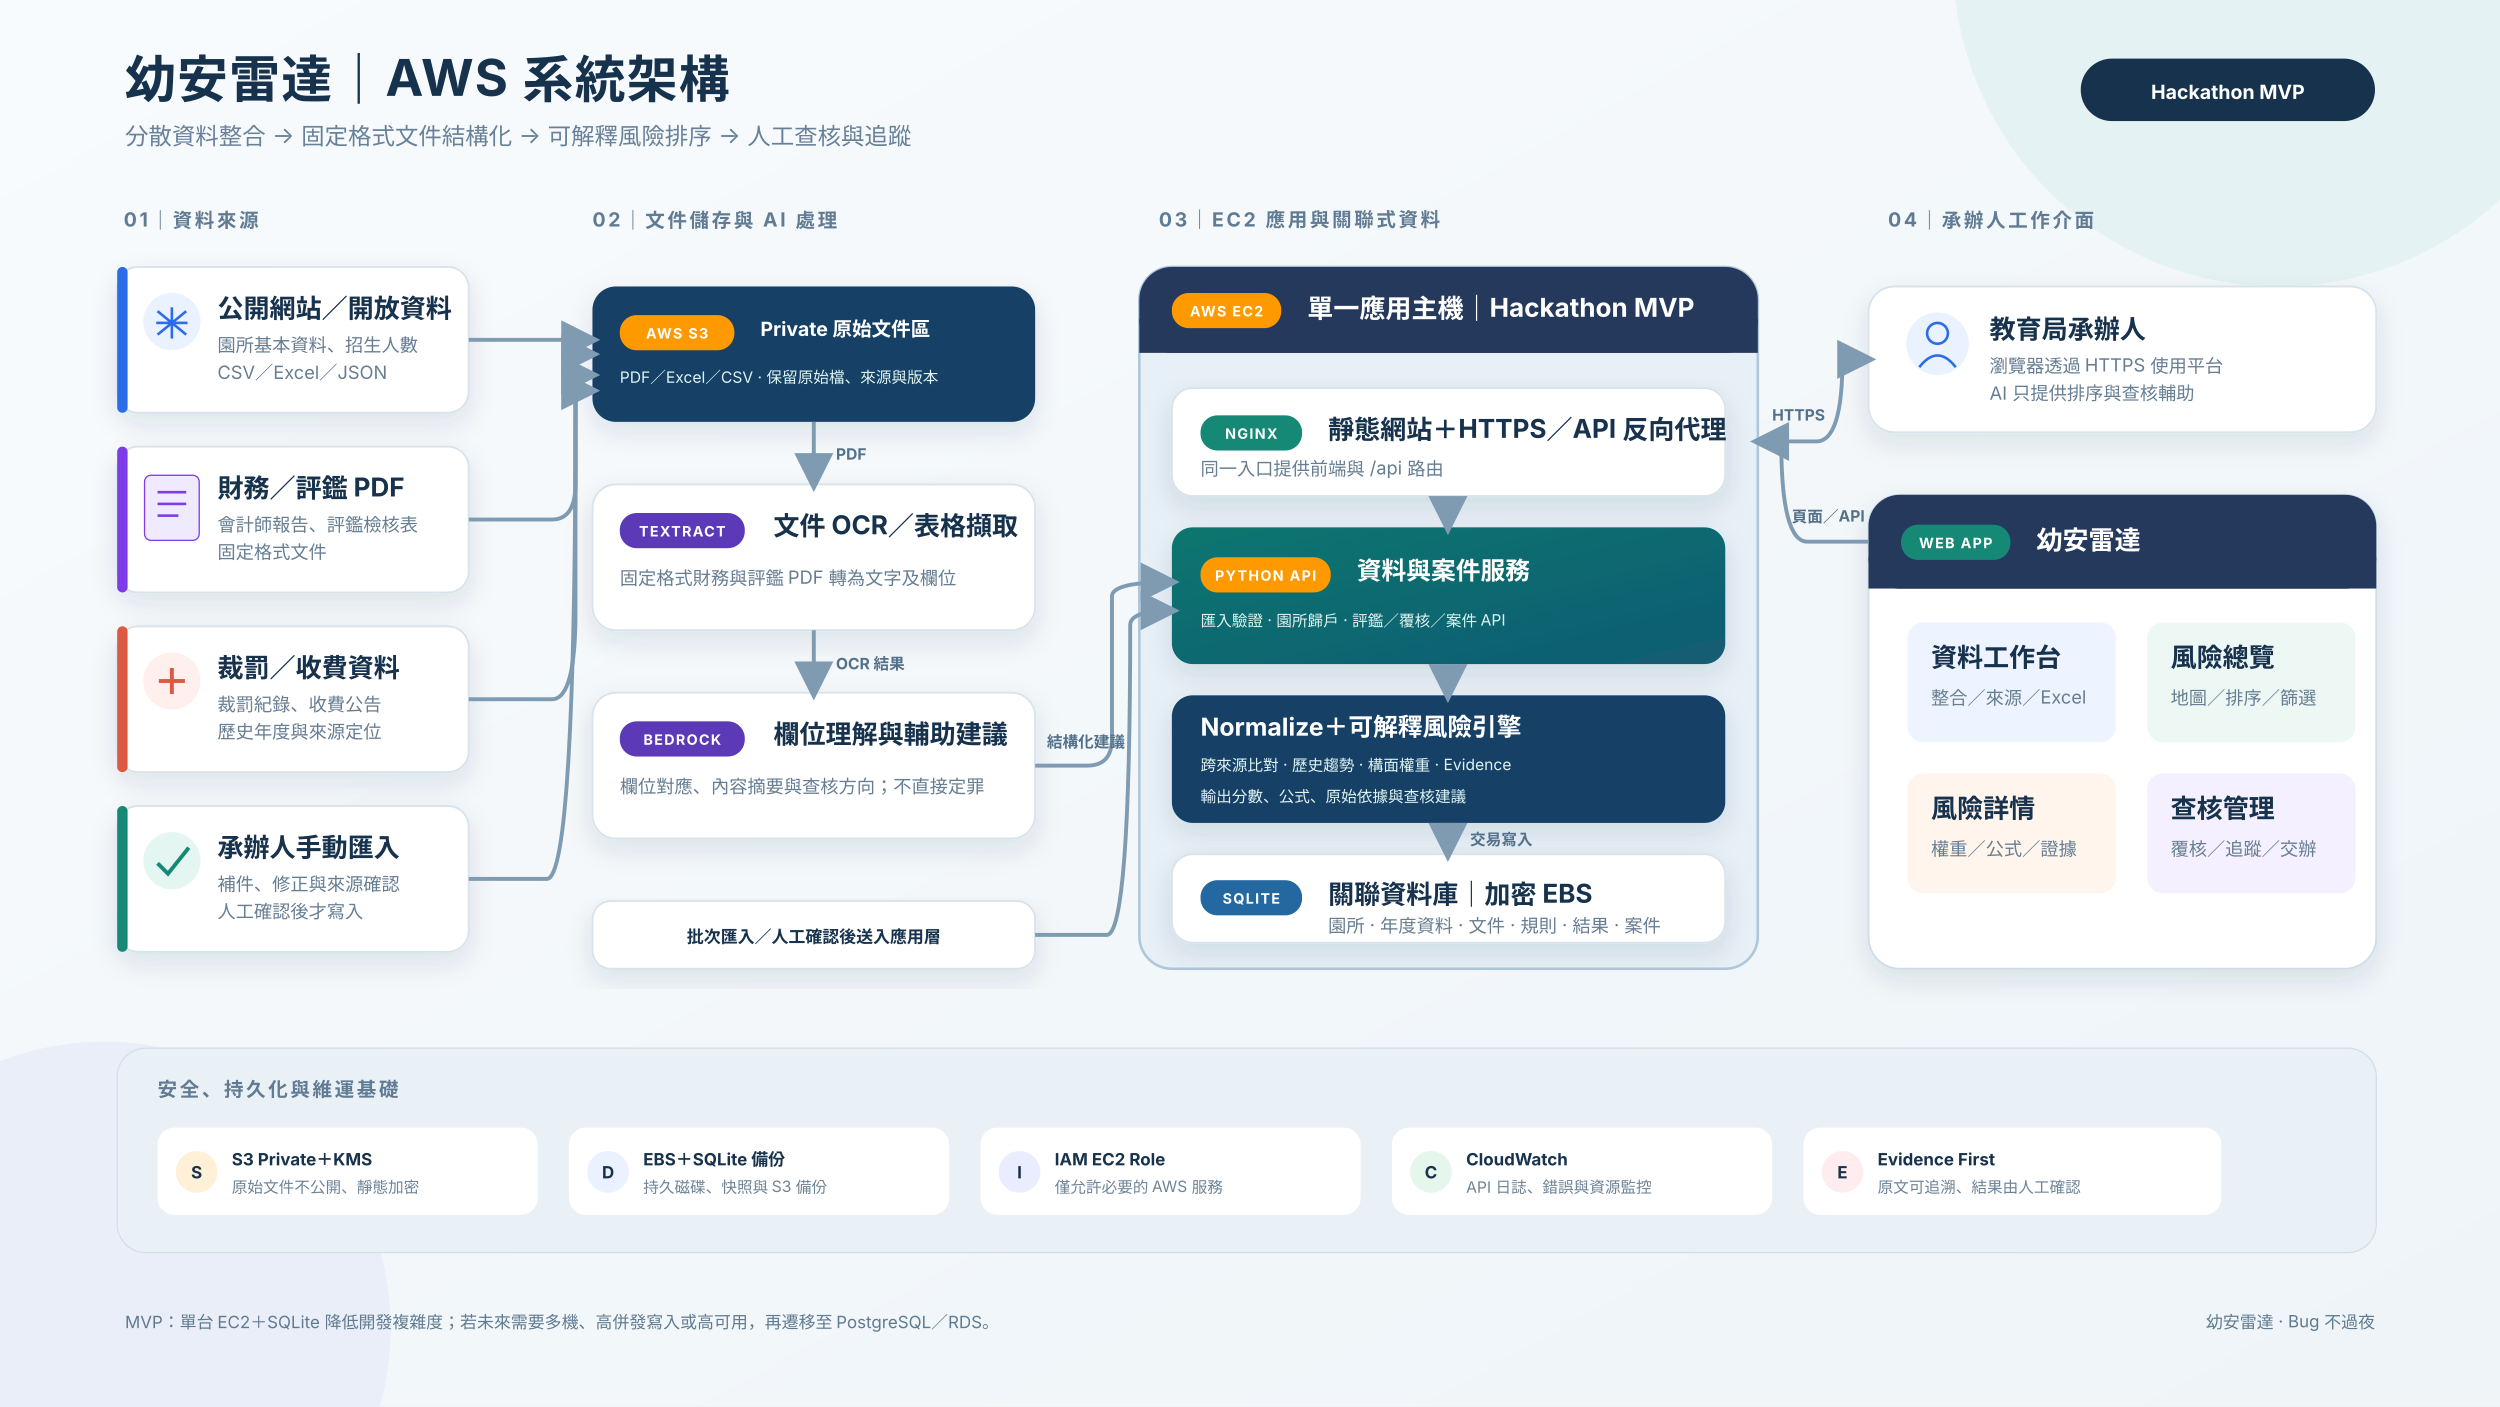
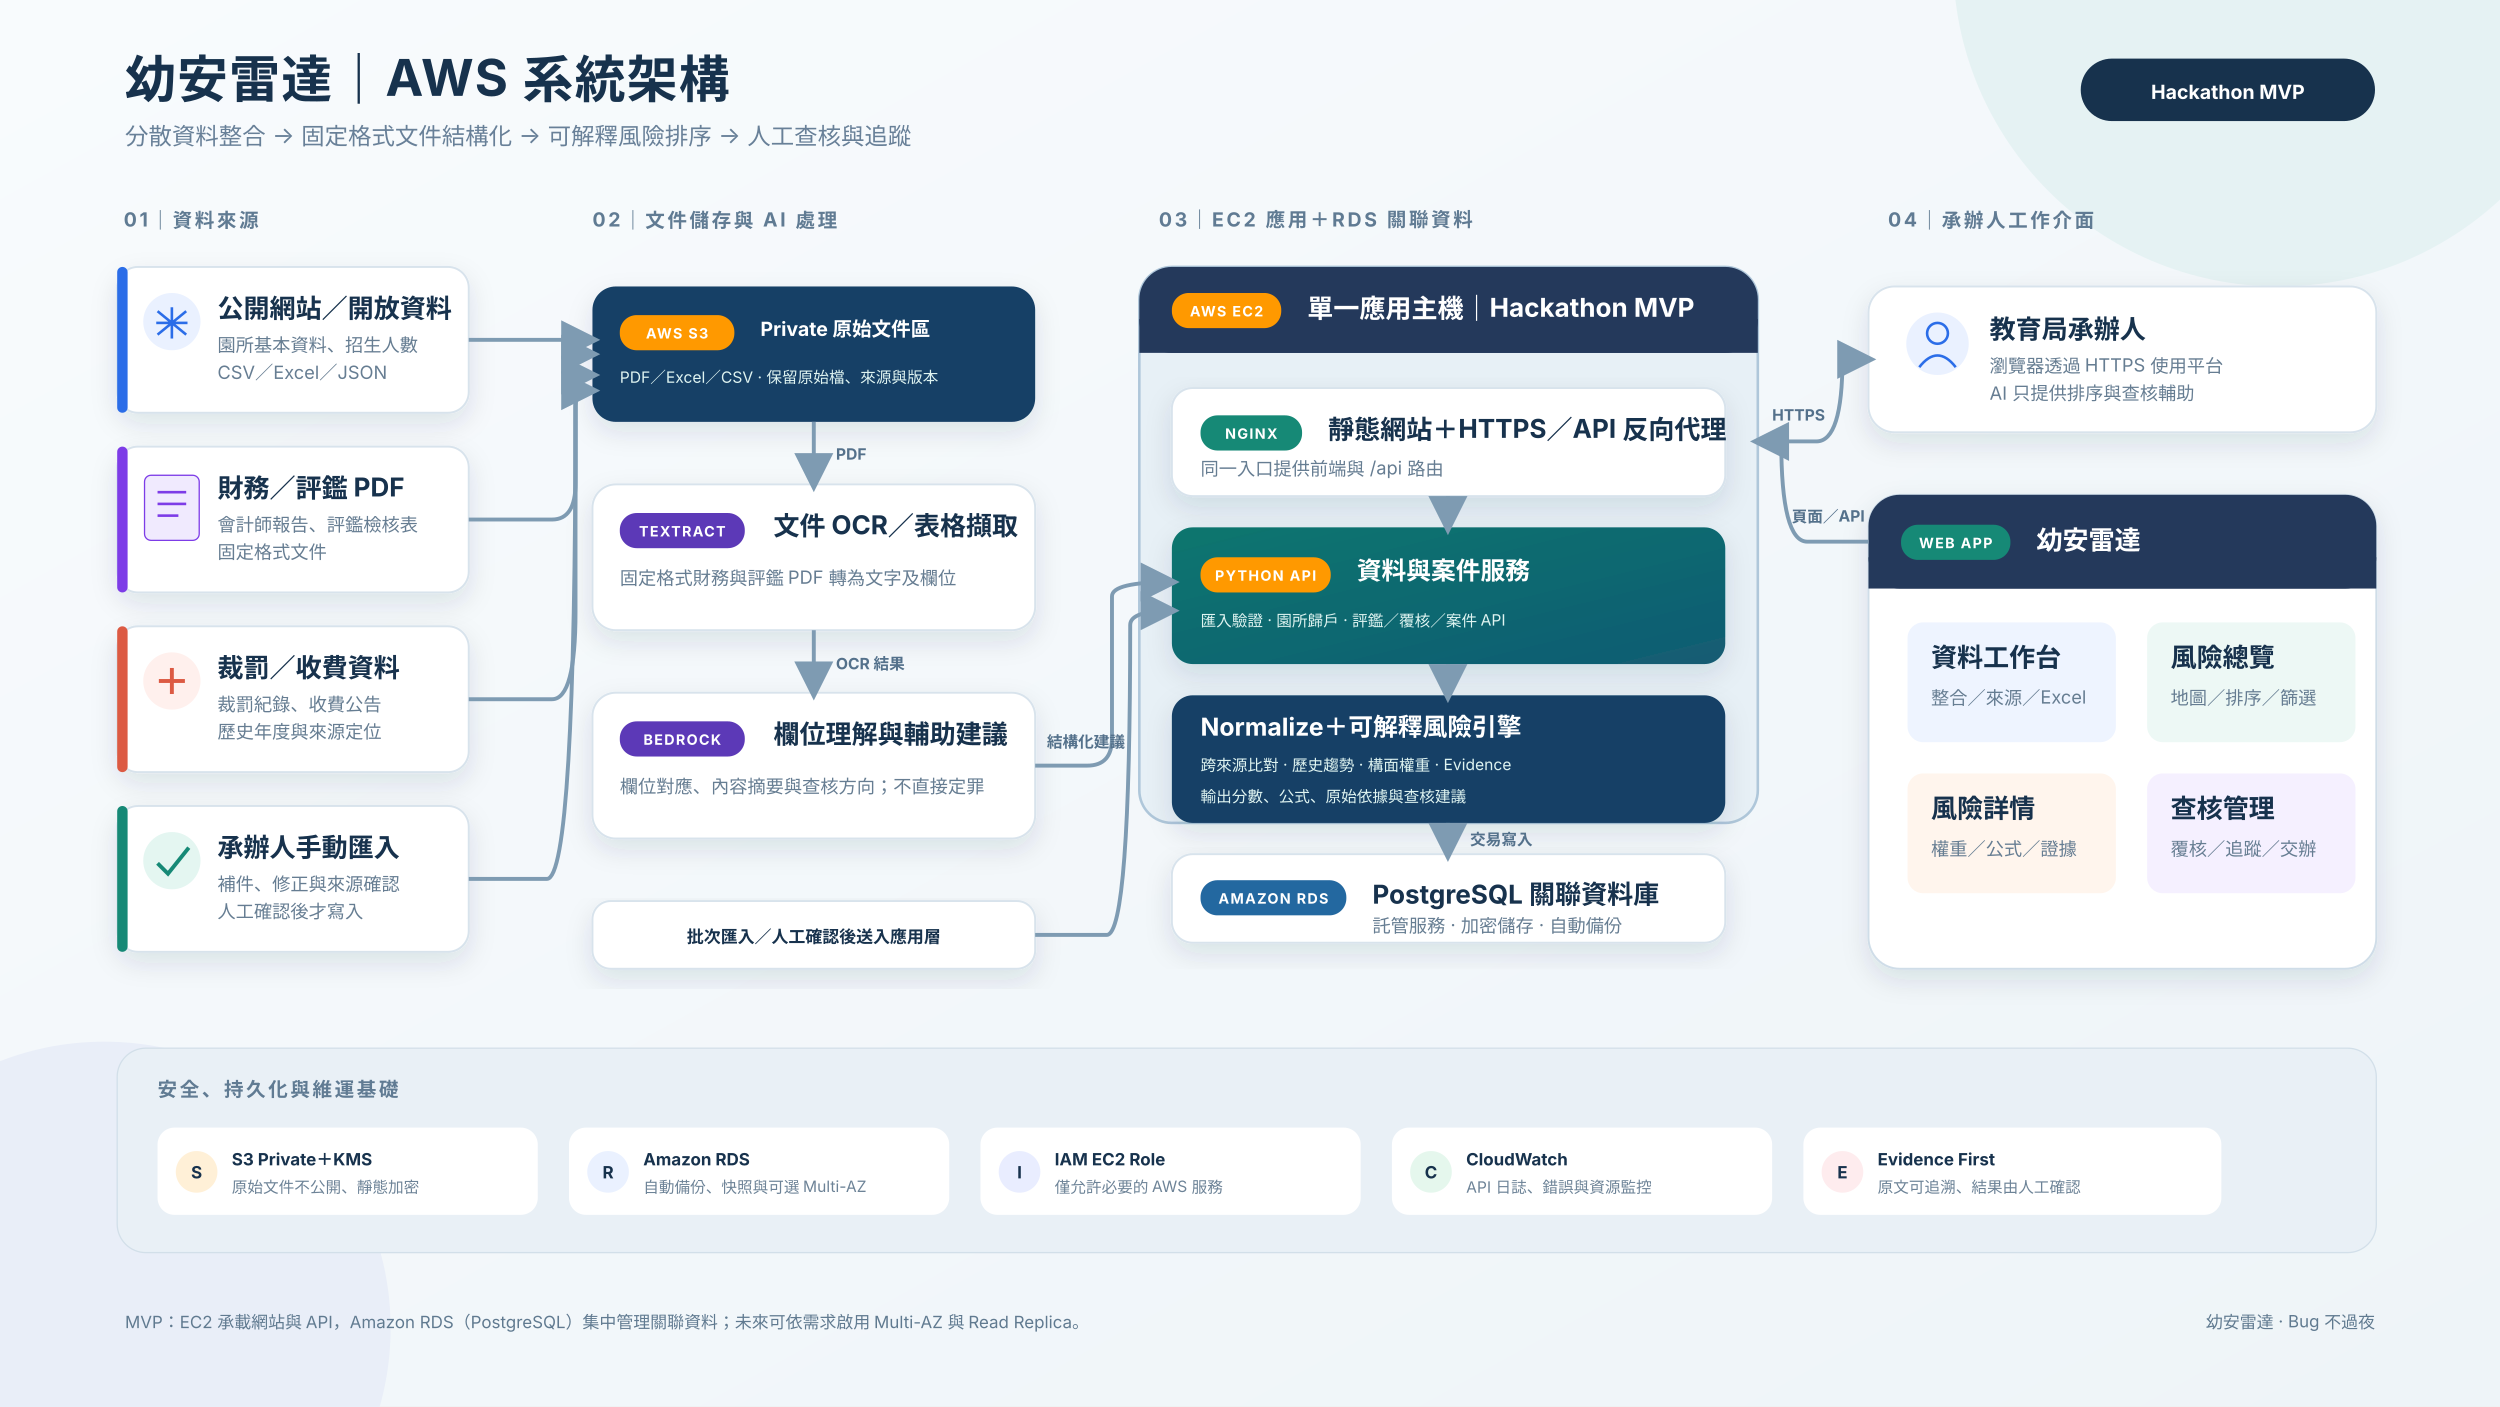
<svg xmlns="http://www.w3.org/2000/svg" width="1920" height="1080" viewBox="0 0 1920 1080">
  <defs>
    <linearGradient id="bg" x1="0" y1="0" x2="1" y2="1">
      <stop stop-color="#f8fbfd" />
      <stop offset="1" stop-color="#eef4f8" />
    </linearGradient>
    <linearGradient id="brand" x1="0" y1="0" x2="1" y2="1">
      <stop stop-color="#0d766e" />
      <stop offset="1" stop-color="#125b73" />
    </linearGradient>
    <filter id="shadow" x="-20%" y="-20%" width="140%" height="150%">
      <feDropShadow dx="0" dy="8" stdDeviation="10" flood-color="#17324d" flood-opacity=".11" />
    </filter>
    <marker id="arrow" markerWidth="10" markerHeight="10" refX="8" refY="5" orient="auto">
      <path d="M0 0L10 5L0 10Z" fill="#7e9bb2" />
    </marker>
    <style>
      text{font-family:-apple-system,BlinkMacSystemFont,"PingFang TC","Microsoft JhengHei",sans-serif;fill:#17324d}
      .title{font-size:39px;font-weight:700;letter-spacing:1px}.subtitle{font-size:18px;fill:#688098}
      .lane{font-size:15px;font-weight:700;letter-spacing:2px;fill:#607b93}.card{fill:#fff;stroke:#d8e3ec;stroke-width:1.5;filter:url(#shadow)}
      .h{font-size:20px;font-weight:700}.p{font-size:14px;fill:#667d92}.service{font-size:15px;font-weight:700;fill:#fff}.serviceSub{font-size:12px;fill:#dff4f1}
      .tag{font-size:11px;font-weight:700;letter-spacing:1px;fill:#fff}.note{font-size:13px;fill:#607a90}.arrow{fill:none;stroke:#7e9bb2;stroke-width:3;marker-end:url(#arrow)}
      .flow{font-size:12px;font-weight:700;fill:#54718b}.small{font-size:12px;fill:#6d8397}.strong{font-size:13px;font-weight:700}
    </style>
  </defs>
  <rect width="1920" height="1080" fill="url(#bg)" />
  <circle cx="1750" cy="-30" r="250" fill="#e5f2f3" />
  <circle cx="80" cy="1020" r="220" fill="#e9eef8" />
  <text x="96" y="75" class="title">幼安雷達｜AWS 系統架構</text>
  <text x="96" y="111" class="subtitle">分散資料整合 → 固定格式文件結構化 → 可解釋風險排序 → 人工查核與追蹤</text>
  <rect x="1598" y="45" width="226" height="48" rx="24" fill="#17324d" />
  <text x="1711" y="76" text-anchor="middle" class="service">Hackathon MVP</text>
  <text x="95" y="174" class="lane">01｜資料來源</text>
  <text x="455" y="174" class="lane">02｜文件儲存與 AI 處理</text>
-   <text x="890" y="174" class="lane">03｜EC2 應用與關聯式資料</text>
+   <text x="890" y="174" class="lane">03｜EC2 應用＋RDS 關聯資料</text>
  <text x="1450" y="174" class="lane">04｜承辦人工作介面</text>
  <g>
    <rect class="card" x="90" y="205" width="270" height="112" rx="16" />
    <rect x="90" y="205" width="8" height="112" rx="4" fill="#2b6de8" />
    <circle cx="132" cy="247" r="22" fill="#eaf1ff" />
    <path d="M120 248h24M132 236v24M121 239l22 18M143 239l-22 18" stroke="#2b6de8" stroke-width="2" />
    <text x="167" y="244" class="h">公開網站／開放資料</text>
    <text x="167" y="270" class="p">園所基本資料、招生人數</text>
    <text x="167" y="291" class="p">CSV／Excel／JSON</text>
    <rect class="card" x="90" y="343" width="270" height="112" rx="16" />
    <rect x="90" y="343" width="8" height="112" rx="4" fill="#7d3ce7" />
    <rect x="111" y="365" width="42" height="50" rx="5" fill="#f0eafe" stroke="#7d3ce7" />
    <path d="M121 378h22M121 387h22M121 396h16" stroke="#7d3ce7" stroke-width="2" />
    <text x="167" y="382" class="h">財務／評鑑 PDF</text>
    <text x="167" y="408" class="p">會計師報告、評鑑檢核表</text>
    <text x="167" y="429" class="p">固定格式文件</text>
    <rect class="card" x="90" y="481" width="270" height="112" rx="16" />
    <rect x="90" y="481" width="8" height="112" rx="4" fill="#dc5a43" />
    <circle cx="132" cy="523" r="22" fill="#fff0ed" />
    <path d="M122 523h20M132 513v20" stroke="#dc5a43" stroke-width="3" />
    <text x="167" y="520" class="h">裁罰／收費資料</text>
    <text x="167" y="546" class="p">裁罰紀錄、收費公告</text>
    <text x="167" y="567" class="p">歷史年度與來源定位</text>
    <rect class="card" x="90" y="619" width="270" height="112" rx="16" />
    <rect x="90" y="619" width="8" height="112" rx="4" fill="#168976" />
    <circle cx="132" cy="661" r="22" fill="#e4f6f1" />
    <path d="M121 663l8 8 16-20" fill="none" stroke="#168976" stroke-width="3" />
    <text x="167" y="658" class="h">承辦人手動匯入</text>
    <text x="167" y="684" class="p">補件、修正與來源確認</text>
    <text x="167" y="705" class="p">人工確認後才寫入</text>
  </g>
  <g>
    <rect x="455" y="220" width="340" height="104" rx="18" fill="#173f66" filter="url(#shadow)" />
    <rect x="476" y="242" width="88" height="27" rx="13" fill="#ff9900" />
    <text x="520" y="260" text-anchor="middle" class="tag">AWS S3</text>
    <text x="584" y="258" class="service">Private 原始文件區</text>
    <text x="476" y="294" class="serviceSub">PDF／Excel／CSV · 保留原始檔、來源與版本</text>
    <rect class="card" x="455" y="372" width="340" height="112" rx="18" />
    <rect x="476" y="394" width="96" height="27" rx="13" fill="#5c39b7" />
    <text x="524" y="412" text-anchor="middle" class="tag">TEXTRACT</text>
    <text x="594" y="411" class="h">文件 OCR／表格擷取</text>
    <text x="476" y="449" class="p">固定格式財務與評鑑 PDF 轉為文字及欄位</text>
    <rect class="card" x="455" y="532" width="340" height="112" rx="18" />
    <rect x="476" y="554" width="96" height="27" rx="13" fill="#5c39b7" />
    <text x="524" y="572" text-anchor="middle" class="tag">BEDROCK</text>
    <text x="594" y="571" class="h">欄位理解與輔助建議</text>
    <text x="476" y="609" class="p">欄位對應、內容摘要與查核方向；不直接定罪</text>
    <rect class="card" x="455" y="692" width="340" height="52" rx="14" />
    <text x="625" y="724" text-anchor="middle" class="strong">批次匯入／人工確認後送入應用層</text>
  </g>
  <g>
-     <rect x="875" y="205" width="475" height="539" rx="25" fill="#e7f0f6" stroke="#afc7da" stroke-width="2" />
+     <rect x="875" y="205" width="475" height="427" rx="25" fill="#e7f0f6" stroke="#afc7da" stroke-width="2" />
    <rect x="875" y="205" width="475" height="66" rx="25" fill="#24395b" />
    <path d="M875 245h475v26H875z" fill="#24395b" />
    <rect x="900" y="225" width="84" height="27" rx="13" fill="#ff9900" />
    <text x="942" y="243" text-anchor="middle" class="tag">AWS EC2</text>
    <text x="1004" y="244" class="service" style="font-size:20px">單一應用主機｜Hackathon MVP</text>
    <rect class="card" x="900" y="298" width="425" height="83" rx="16" />
    <rect x="922" y="319" width="78" height="27" rx="13" fill="#168976" />
    <text x="961" y="337" text-anchor="middle" class="tag">NGINX</text>
    <text x="1020" y="337" class="h">靜態網站＋HTTPS／API 反向代理</text>
    <text x="922" y="365" class="p">同一入口提供前端與 /api 路由</text>
    <rect x="900" y="405" width="425" height="105" rx="16" fill="url(#brand)" filter="url(#shadow)" />
    <rect x="922" y="428" width="100" height="27" rx="13" fill="#ff9900" />
    <text x="972" y="446" text-anchor="middle" class="tag">PYTHON API</text>
    <text x="1042" y="445" class="service" style="font-size:19px">資料與案件服務</text>
    <text x="922" y="481" class="serviceSub">匯入驗證 · 園所歸戶 · 評鑑／覆核／案件 API</text>
    <rect x="900" y="534" width="425" height="98" rx="16" fill="#173f66" filter="url(#shadow)" />
    <text x="922" y="565" class="service" style="font-size:19px">Normalize＋可解釋風險引擎</text>
    <text x="922" y="592" class="serviceSub">跨來源比對 · 歷史趨勢 · 構面權重 · Evidence</text>
    <text x="922" y="616" class="serviceSub">輸出分數、公式、原始依據與查核建議</text>
-     <rect class="card" x="900" y="656" width="425" height="68" rx="16" />
-     <rect x="922" y="676" width="78" height="27" rx="13" fill="#2368a0" />
-     <text x="961" y="694" text-anchor="middle" class="tag">SQLITE</text>
-     <text x="1020" y="694" class="h">關聯資料庫｜加密 EBS</text>
-     <text x="1020" y="716" class="p">園所 · 年度資料 · 文件 · 規則 · 結果 · 案件</text>
+     <rect class="card" x="900" y="656" width="425" height="68" rx="16" stroke="#79a9cf" stroke-width="2" />
+     <rect x="922" y="676" width="112" height="27" rx="13" fill="#2368a0" />
+     <text x="978" y="694" text-anchor="middle" class="tag">AMAZON RDS</text>
+     <text x="1054" y="694" class="h">PostgreSQL 關聯資料庫</text>
+     <text x="1054" y="716" class="p">託管服務 · 加密儲存 · 自動備份</text>
  </g>
  <g>
    <rect class="card" x="1435" y="220" width="390" height="112" rx="20" />
    <circle cx="1488" cy="264" r="24" fill="#eaf1ff" />
    <circle cx="1488" cy="256" r="8" fill="none" stroke="#2b6de8" stroke-width="2" />
    <path d="M1474 282q14-18 28 0" fill="none" stroke="#2b6de8" stroke-width="2" />
    <text x="1528" y="260" class="h">教育局承辦人</text>
    <text x="1528" y="286" class="p">瀏覽器透過 HTTPS 使用平台</text>
    <text x="1528" y="307" class="p">AI 只提供排序與查核輔助</text>
    <rect x="1435" y="380" width="390" height="364" rx="24" fill="#fff" stroke="#cfdde8" stroke-width="1.5" filter="url(#shadow)" />
    <rect x="1435" y="380" width="390" height="72" rx="24" fill="#24395b" />
    <path d="M1435 428h390v24h-390z" fill="#24395b" />
    <rect x="1460" y="403" width="84" height="27" rx="13" fill="#168976" />
    <text x="1502" y="421" text-anchor="middle" class="tag">WEB APP</text>
    <text x="1564" y="422" class="service" style="font-size:20px">幼安雷達</text>
    <g transform="translate(1465 478)">
      <rect x="0" y="0" width="160" height="92" rx="12" fill="#eef4ff" />
      <text x="18" y="34" class="h">資料工作台</text>
      <text x="18" y="63" class="p">整合／來源／Excel</text>
      <rect x="184" y="0" width="160" height="92" rx="12" fill="#edf8f5" />
      <text x="202" y="34" class="h">風險總覽</text>
      <text x="202" y="63" class="p">地圖／排序／篩選</text>
      <rect x="0" y="116" width="160" height="92" rx="12" fill="#fff5ed" />
      <text x="18" y="150" class="h">風險詳情</text>
      <text x="18" y="179" class="p">權重／公式／證據</text>
      <rect x="184" y="116" width="160" height="92" rx="12" fill="#f5f0ff" />
      <text x="202" y="150" class="h">查核管理</text>
      <text x="202" y="179" class="p">覆核／追蹤／交辦</text>
    </g>
  </g>
  <path class="arrow" d="M360 261H455" />
  <path class="arrow" d="M360 399H424Q442 399 442 371V284Q442 272 455 272" />
  <path class="arrow" d="M360 537H424Q442 537 442 470V300Q442 288 455 288" />
  <path class="arrow" d="M360 675H420Q442 675 442 312Q442 300 455 300" />
  <path class="arrow" d="M625 324V372" />
  <text x="642" y="353" class="flow">PDF</text>
  <path class="arrow" d="M625 484V532" />
  <text x="642" y="514" class="flow">OCR 結果</text>
  <path class="arrow" d="M795 588H835Q854 588 854 567V458Q854 447 900 447" />
  <text x="804" y="574" class="flow">結構化建議</text>
  <path class="arrow" d="M795 718H850Q868 718 868 480Q868 469 900 469" />
  <path class="arrow" d="M1112 381V405" />
  <path class="arrow" d="M1112 510V534" />
  <path class="arrow" d="M1112 632V656" />
  <text x="1129" y="649" class="flow">交易寫入</text>
  <path class="arrow" d="M1350 339H1395Q1415 339 1415 276H1435" />
  <text x="1361" y="323" class="flow">HTTPS</text>
  <path class="arrow" d="M1435 416H1388Q1368 416 1368 339H1350" />
  <text x="1376" y="401" class="flow">頁面／API</text>
  <rect x="90" y="805" width="1735" height="157" rx="22" fill="#e9f0f6" stroke="#d2dfe9" />
  <text x="121" y="842" class="lane">安全、持久化與維運基礎</text>
  <g transform="translate(121 866)">
    <rect x="0" y="0" width="292" height="67" rx="13" fill="#fff" />
    <circle cx="30" cy="34" r="16" fill="#fff0d7" />
    <text x="30" y="39" text-anchor="middle" class="strong">S</text>
    <text x="57" y="29" class="strong">S3 Private＋KMS</text>
    <text x="57" y="50" class="small">原始文件不公開、靜態加密</text>
    <rect x="316" y="0" width="292" height="67" rx="13" fill="#fff" />
    <circle cx="346" cy="34" r="16" fill="#eaf1ff" />
-     <text x="346" y="39" text-anchor="middle" class="strong">D</text>
-     <text x="373" y="29" class="strong">EBS＋SQLite 備份</text>
-     <text x="373" y="50" class="small">持久磁碟、快照與 S3 備份</text>
+     <text x="346" y="39" text-anchor="middle" class="strong">R</text>
+     <text x="373" y="29" class="strong">Amazon RDS</text>
+     <text x="373" y="50" class="small">自動備份、快照與可選 Multi-AZ</text>
    <rect x="632" y="0" width="292" height="67" rx="13" fill="#fff" />
    <circle cx="662" cy="34" r="16" fill="#e9edff" />
    <text x="662" y="39" text-anchor="middle" class="strong">I</text>
    <text x="689" y="29" class="strong">IAM EC2 Role</text>
    <text x="689" y="50" class="small">僅允許必要的 AWS 服務</text>
    <rect x="948" y="0" width="292" height="67" rx="13" fill="#fff" />
    <circle cx="978" cy="34" r="16" fill="#e5f7ed" />
    <text x="978" y="39" text-anchor="middle" class="strong">C</text>
    <text x="1005" y="29" class="strong">CloudWatch</text>
    <text x="1005" y="50" class="small">API 日誌、錯誤與資源監控</text>
    <rect x="1264" y="0" width="321" height="67" rx="13" fill="#fff" />
    <circle cx="1294" cy="34" r="16" fill="#feecee" />
    <text x="1294" y="39" text-anchor="middle" class="strong">E</text>
    <text x="1321" y="29" class="strong">Evidence First</text>
    <text x="1321" y="50" class="small">原文可追溯、結果由人工確認</text>
  </g>
-   <text x="96" y="1020" class="note">MVP：單台 EC2＋SQLite 降低開發複雜度；若未來需要多機、高併發寫入或高可用，再遷移至 PostgreSQL／RDS。</text>
+   <text x="96" y="1020" class="note">MVP：EC2 承載網站與 API，Amazon RDS（PostgreSQL）集中管理關聯資料；未來可依需求啟用 Multi-AZ 與 Read Replica。</text>
  <text x="1824" y="1020" text-anchor="end" class="note">幼安雷達 · Bug 不過夜</text>
</svg>
